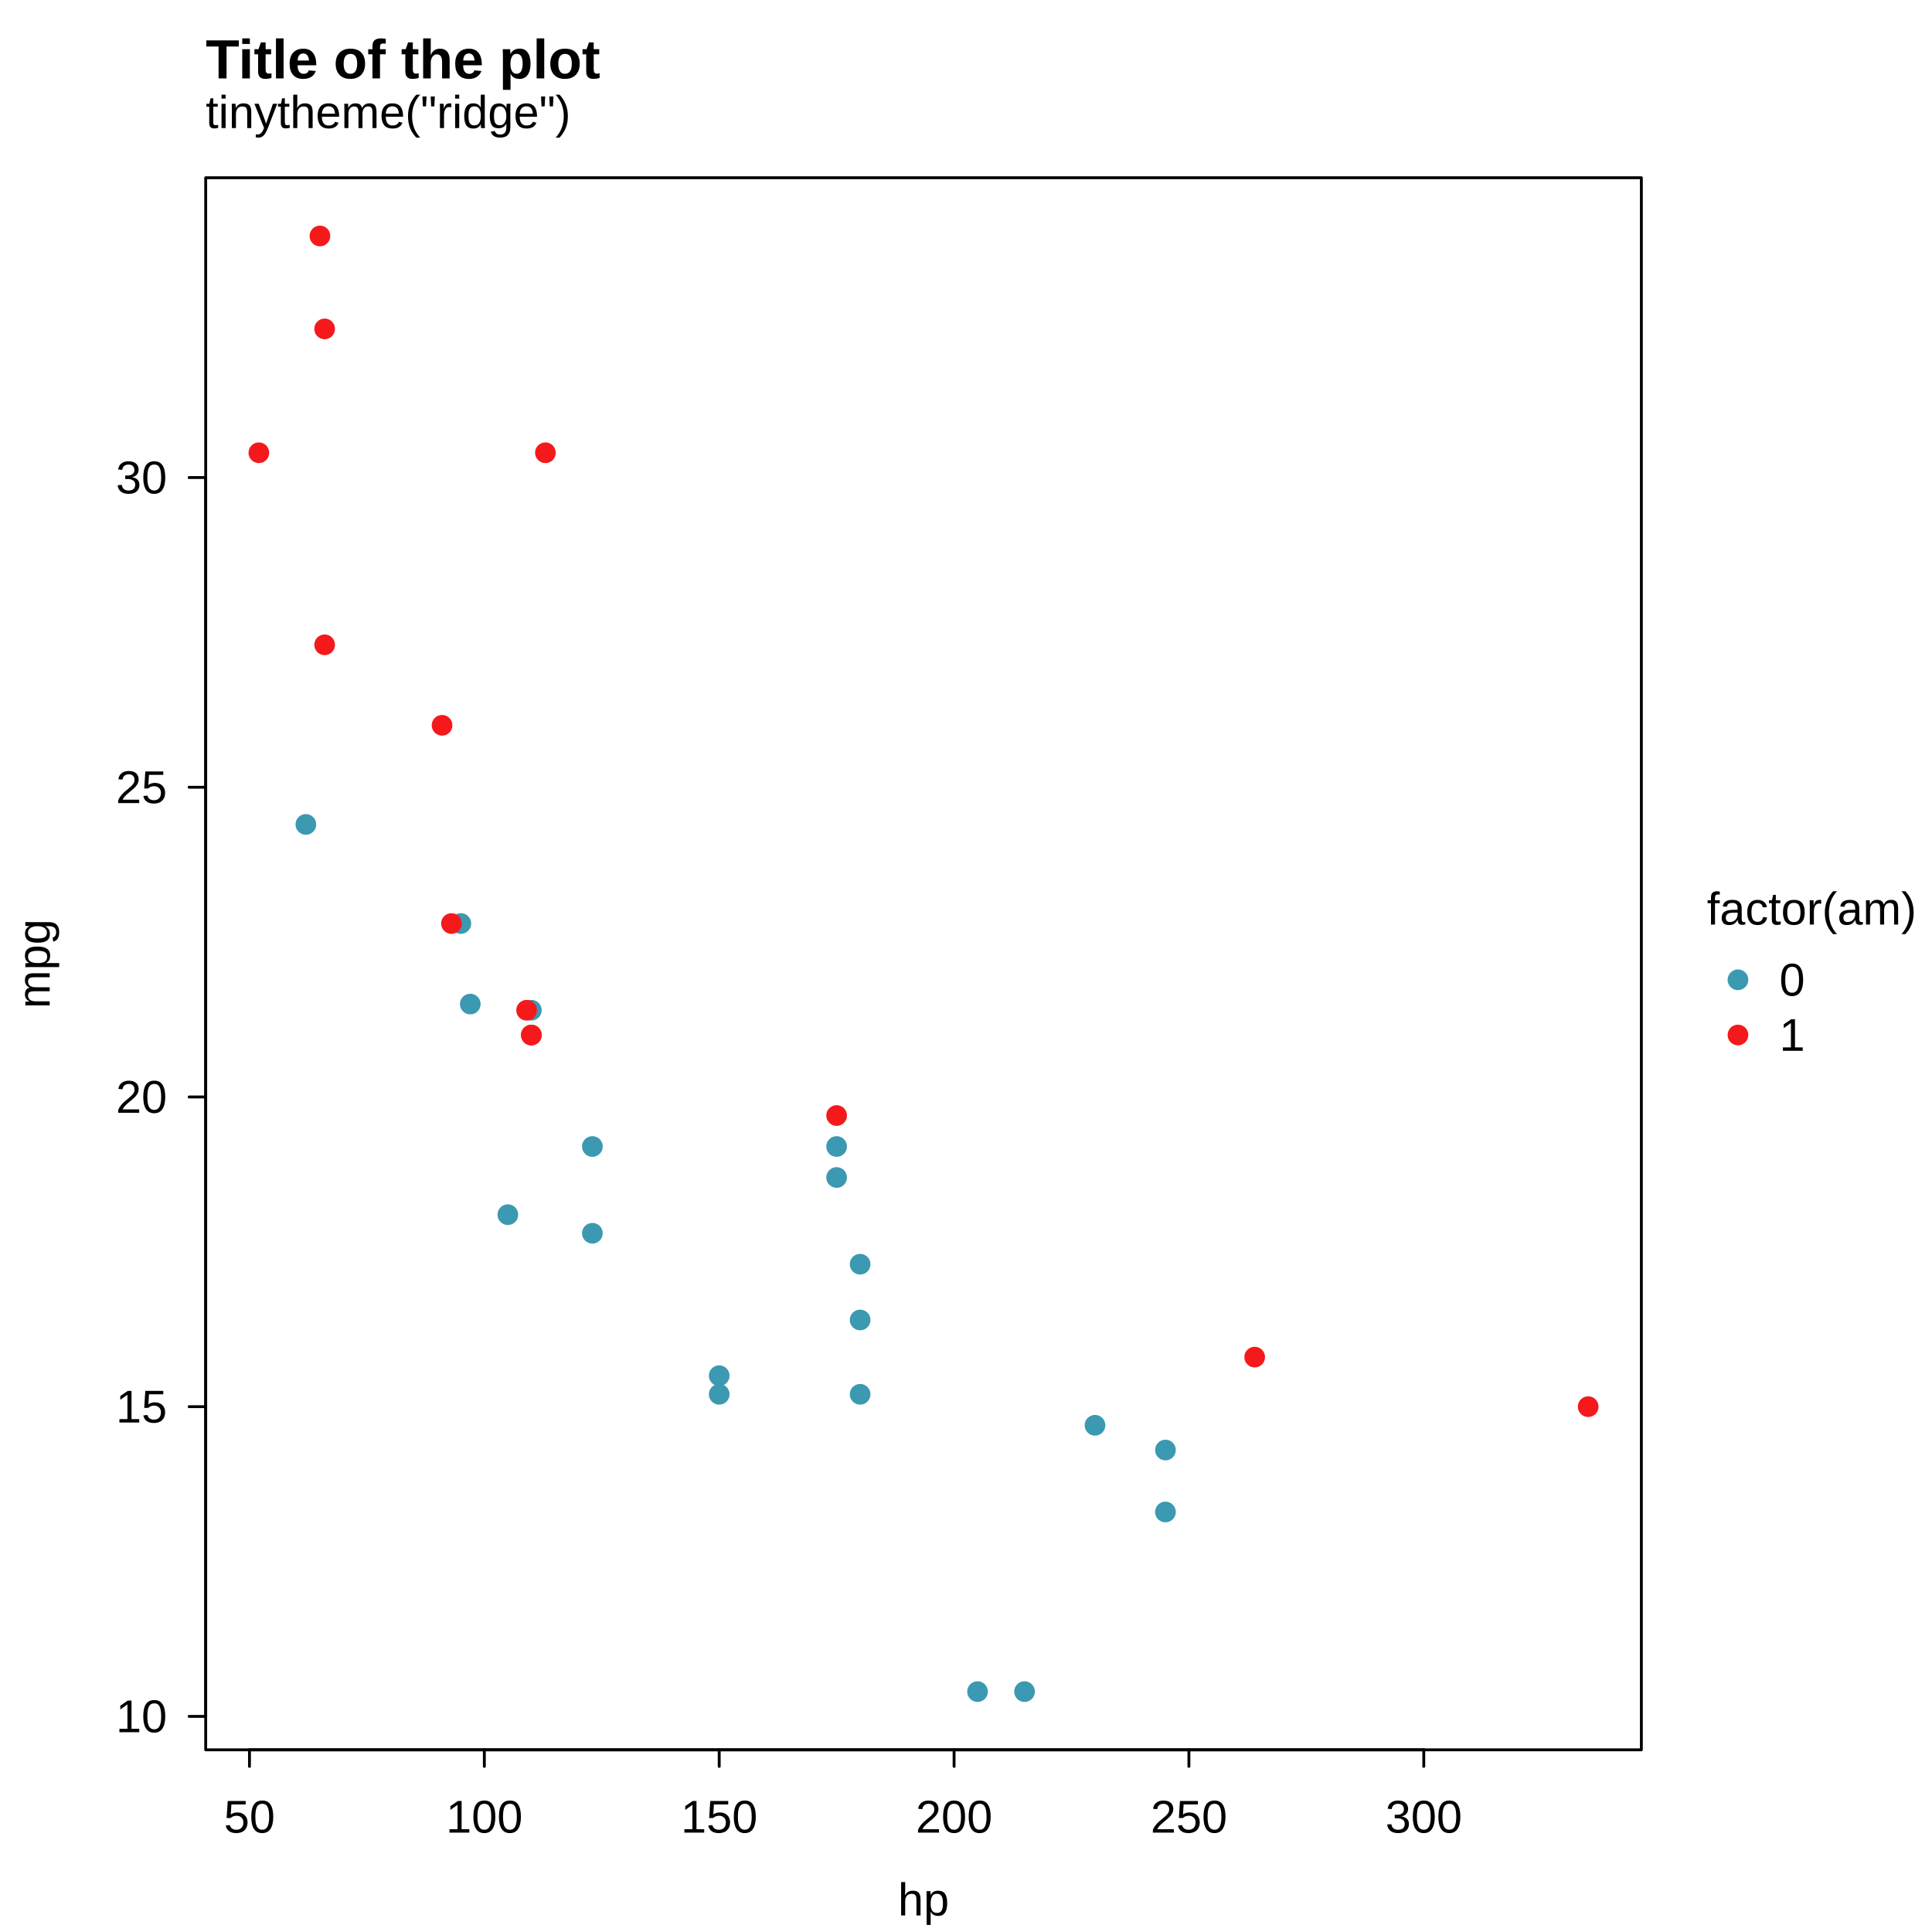
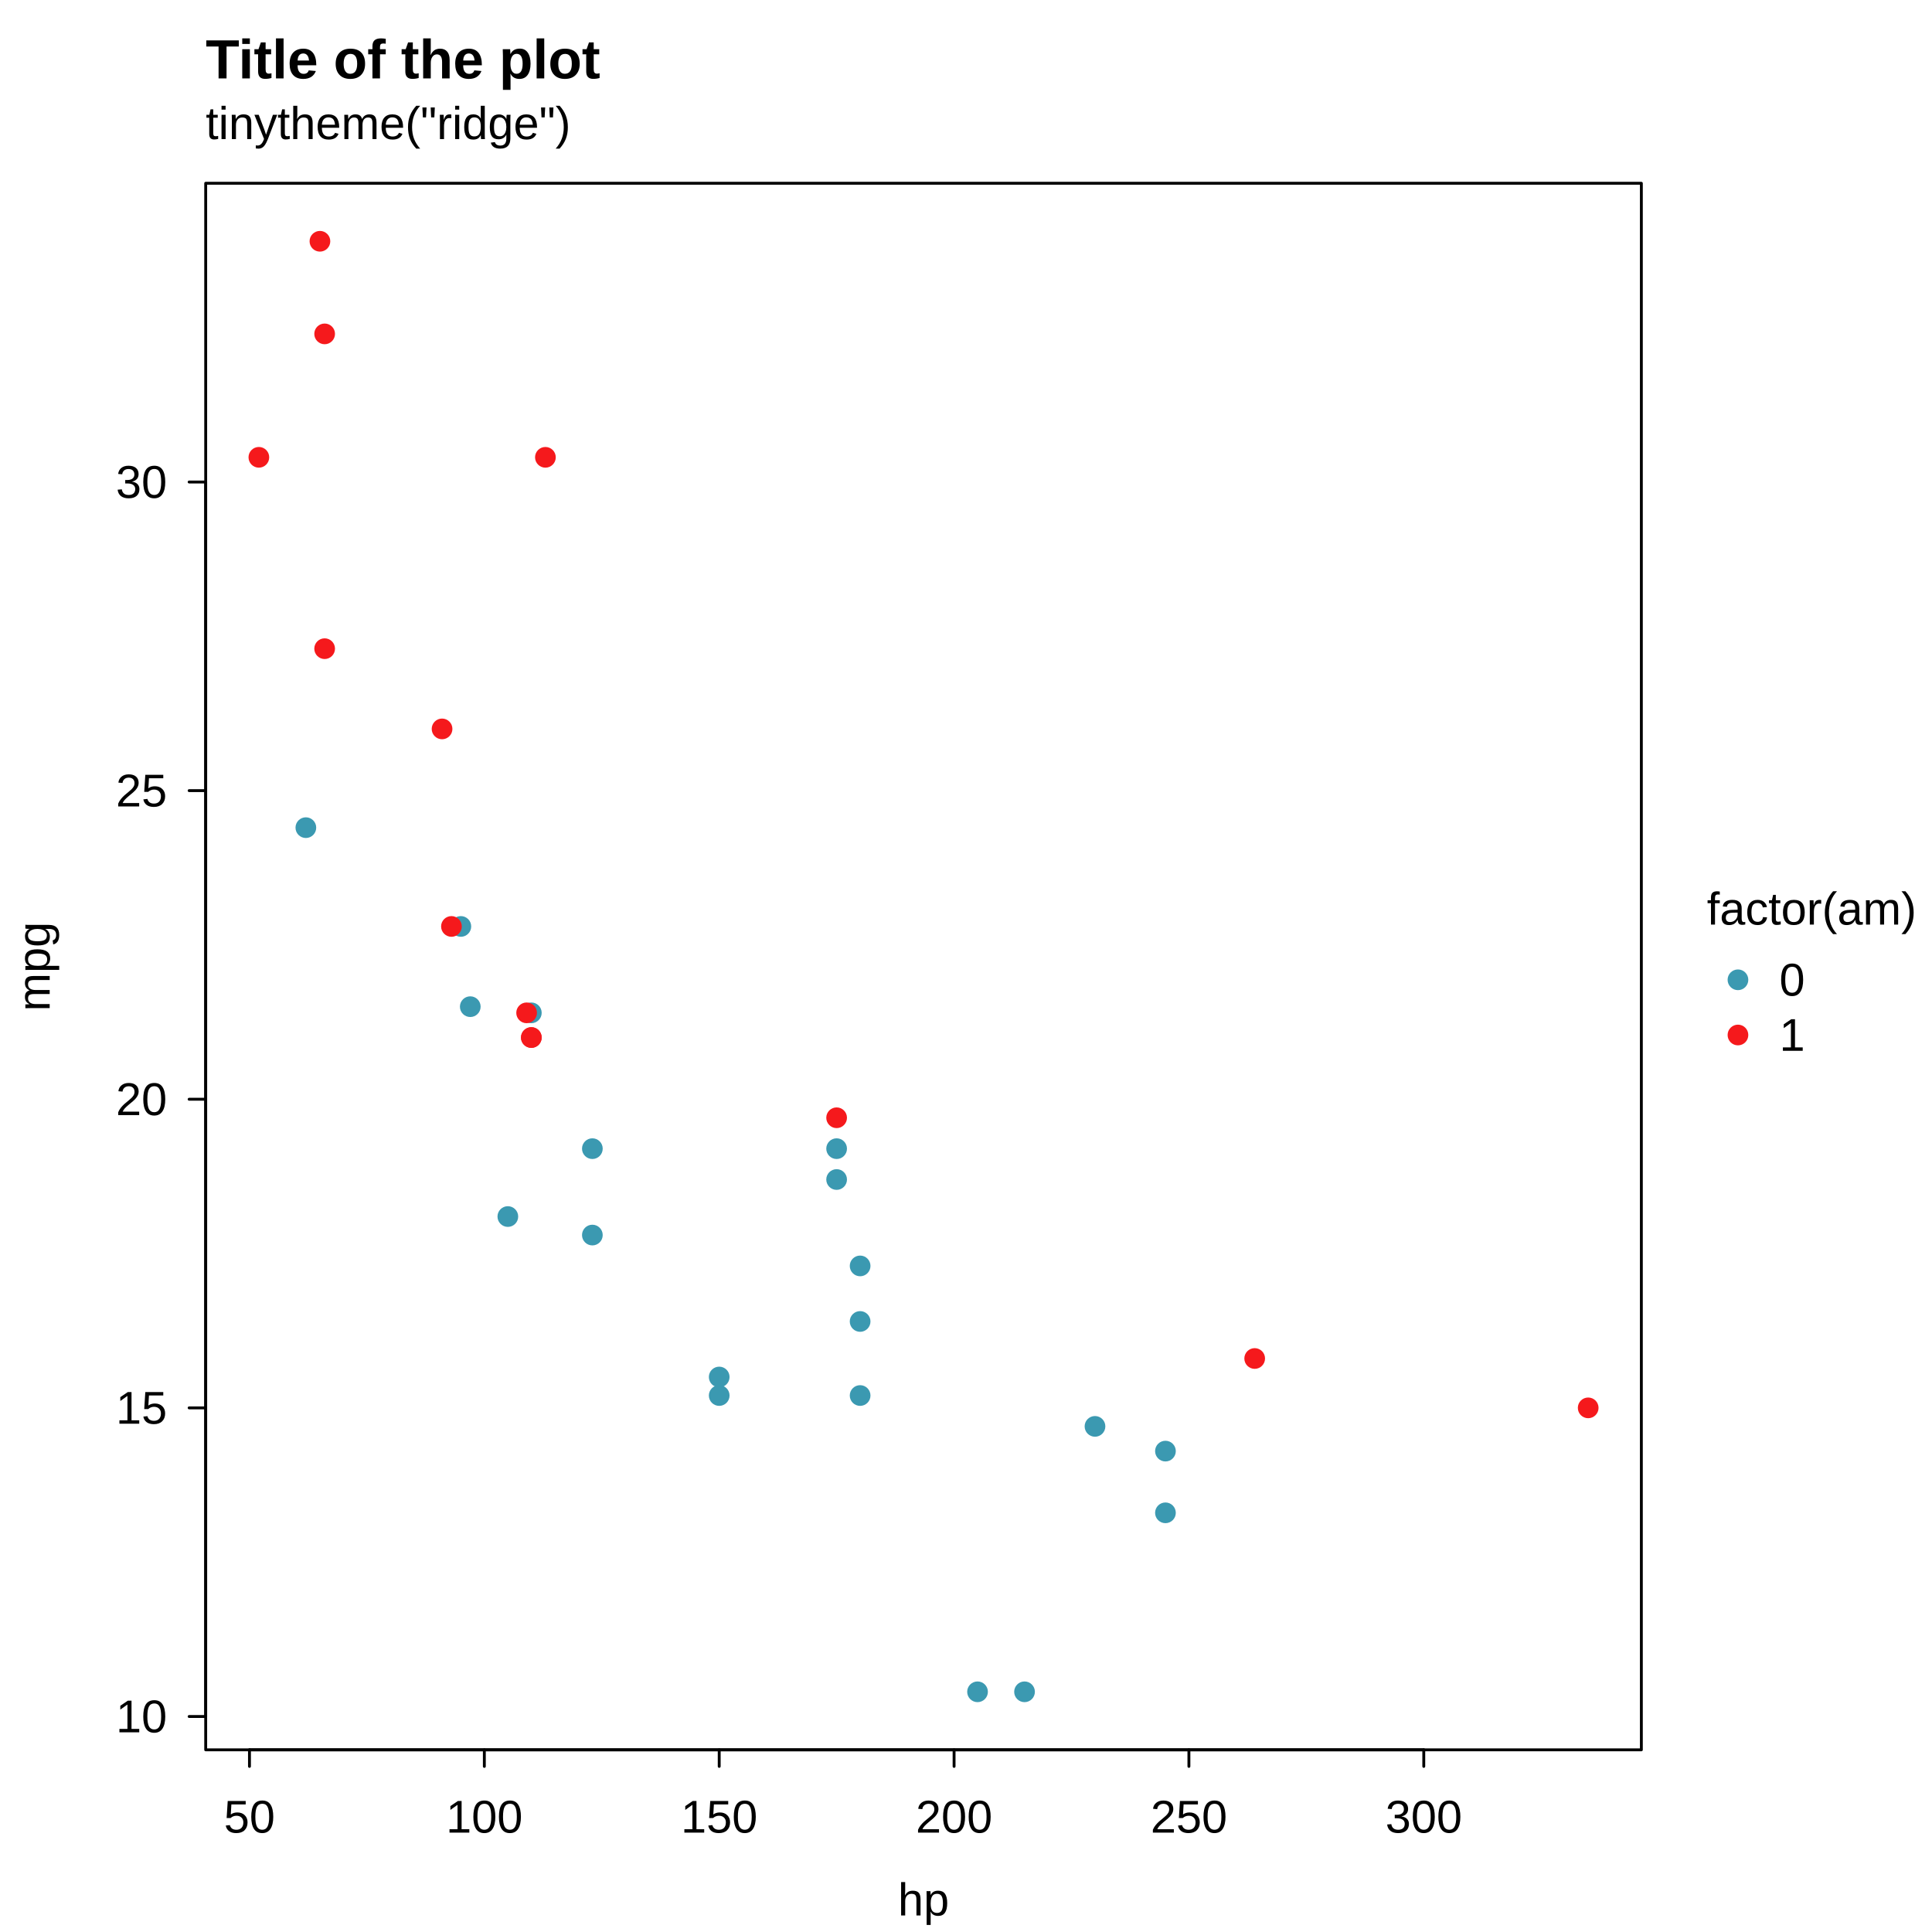
<svg xmlns="http://www.w3.org/2000/svg" width="504.00pt" height="504.00pt" viewBox="0 0 504.00 504.00">
  <g class="svglite">
    <defs>
      <style type="text/css">
    .svglite line, .svglite polyline, .svglite polygon, .svglite path, .svglite rect, .svglite circle {
      fill: none;
      stroke: #000000;
      stroke-linecap: round;
      stroke-linejoin: round;
      stroke-miterlimit: 10.00;
    }
    .svglite text {
      white-space: pre;
    }
    .svglite g.glyphgroup path {
      fill: inherit;
      stroke: none;
    }
  </style>
    </defs>
    <rect width="100%" height="100%" style="stroke: none; fill: #FFFFFF;" />
    <defs>
      <clipPath id="cpMC4wMHw1MDQuMDB8MC4wMHw1MDQuMDA=">
        <rect x="0.00" y="0.00" width="504.00" height="504.00" />
      </clipPath>
    </defs>
    <g clip-path="url(#cpMC4wMHw1MDQuMDB8MC4wMHw1MDQuMDA=)">
      <circle cx="453.38" cy="255.60" r="2.70" style="stroke-width: 0.75; stroke: none; fill: #3B99B1;" />
      <circle cx="453.38" cy="270.00" r="2.70" style="stroke-width: 0.75; stroke: none; fill: #F5191C;" />
      <text x="472.62" y="241.20" text-anchor="middle" style="font-size: 12.00px; font-family: &quot;Liberation Sans&quot;;" textLength="54.67px" lengthAdjust="spacingAndGlyphs">factor(am)</text>
      <text x="464.18" y="259.73" style="font-size: 12.00px; font-family: &quot;Liberation Sans&quot;;" textLength="6.67px" lengthAdjust="spacingAndGlyphs">0</text>
      <text x="464.18" y="274.13" style="font-size: 12.00px; font-family: &quot;Liberation Sans&quot;;" textLength="6.67px" lengthAdjust="spacingAndGlyphs">1</text>
-       <text x="53.66" y="33.41" style="font-size: 12.00px; font-family: &quot;Liberation Sans&quot;;" textLength="95.23px" lengthAdjust="spacingAndGlyphs">tinytheme("ridge")</text>
+       <text x="53.66" y="36.29" style="font-size: 12.00px; font-family: &quot;Liberation Sans&quot;;" textLength="95.23px" lengthAdjust="spacingAndGlyphs">tinytheme("ridge")</text>
    </g>
    <defs>
      <clipPath id="cpMC4wMHw0MjguMTh8MC4wMHw1MDQuMDA=">
        <rect x="0.00" y="0.00" width="428.18" height="504.00" />
      </clipPath>
    </defs>
    <g clip-path="url(#cpMC4wMHw0MjguMTh8MC4wMHw1MDQuMDA=)">
      <text x="53.66" y="20.45" style="font-size: 14.40px; font-weight: bold; font-family: &quot;Liberation Sans&quot;;" textLength="102.91px" lengthAdjust="spacingAndGlyphs">Title of the plot</text>
      <text x="240.92" y="499.68" text-anchor="middle" style="font-size: 12.00px; font-family: &quot;Liberation Sans&quot;;" textLength="13.34px" lengthAdjust="spacingAndGlyphs">hp</text>
-       <text transform="translate(12.96,251.42) rotate(-90)" text-anchor="middle" style="font-size: 12.00px; font-family: &quot;Liberation Sans&quot;;" textLength="23.34px" lengthAdjust="spacingAndGlyphs">mpg</text>
+       <text transform="translate(12.96,252.14) rotate(-90)" text-anchor="middle" style="font-size: 12.00px; font-family: &quot;Liberation Sans&quot;;" textLength="23.34px" lengthAdjust="spacingAndGlyphs">mpg</text>
    </g>
    <g clip-path="url(#cpMC4wMHw1MDQuMDB8MC4wMHw1MDQuMDA=)">
      <line x1="65.08" y1="456.48" x2="371.42" y2="456.48" style="stroke-width: 0.75;" />
      <line x1="65.08" y1="456.48" x2="65.08" y2="460.80" style="stroke-width: 0.75;" />
      <line x1="126.35" y1="456.48" x2="126.35" y2="460.80" style="stroke-width: 0.75;" />
      <line x1="187.62" y1="456.48" x2="187.62" y2="460.80" style="stroke-width: 0.75;" />
      <line x1="248.89" y1="456.48" x2="248.89" y2="460.80" style="stroke-width: 0.75;" />
      <line x1="310.15" y1="456.48" x2="310.15" y2="460.80" style="stroke-width: 0.75;" />
      <line x1="371.42" y1="456.48" x2="371.42" y2="460.80" style="stroke-width: 0.75;" />
      <text x="65.08" y="478.08" text-anchor="middle" style="font-size: 12.00px; font-family: &quot;Liberation Sans&quot;;" textLength="13.34px" lengthAdjust="spacingAndGlyphs">50</text>
      <text x="126.35" y="478.08" text-anchor="middle" style="font-size: 12.00px; font-family: &quot;Liberation Sans&quot;;" textLength="20.02px" lengthAdjust="spacingAndGlyphs">100</text>
      <text x="187.62" y="478.08" text-anchor="middle" style="font-size: 12.00px; font-family: &quot;Liberation Sans&quot;;" textLength="20.02px" lengthAdjust="spacingAndGlyphs">150</text>
      <text x="248.89" y="478.08" text-anchor="middle" style="font-size: 12.00px; font-family: &quot;Liberation Sans&quot;;" textLength="20.02px" lengthAdjust="spacingAndGlyphs">200</text>
      <text x="310.15" y="478.08" text-anchor="middle" style="font-size: 12.00px; font-family: &quot;Liberation Sans&quot;;" textLength="20.02px" lengthAdjust="spacingAndGlyphs">250</text>
      <text x="371.42" y="478.08" text-anchor="middle" style="font-size: 12.00px; font-family: &quot;Liberation Sans&quot;;" textLength="20.02px" lengthAdjust="spacingAndGlyphs">300</text>
-       <line x1="53.66" y1="447.75" x2="53.66" y2="124.58" style="stroke-width: 0.75;" />
-       <line x1="53.66" y1="447.75" x2="49.34" y2="447.75" style="stroke-width: 0.75;" />
-       <line x1="53.66" y1="366.96" x2="49.34" y2="366.96" style="stroke-width: 0.75;" />
-       <line x1="53.66" y1="286.17" x2="49.34" y2="286.17" style="stroke-width: 0.75;" />
-       <line x1="53.66" y1="205.37" x2="49.34" y2="205.37" style="stroke-width: 0.75;" />
-       <line x1="53.66" y1="124.58" x2="49.34" y2="124.58" style="stroke-width: 0.75;" />
-       <text x="43.58" y="451.88" text-anchor="end" style="font-size: 12.00px; font-family: &quot;Liberation Sans&quot;;" textLength="13.34px" lengthAdjust="spacingAndGlyphs">10</text>
-       <text x="43.58" y="371.09" text-anchor="end" style="font-size: 12.00px; font-family: &quot;Liberation Sans&quot;;" textLength="13.34px" lengthAdjust="spacingAndGlyphs">15</text>
-       <text x="43.58" y="290.29" text-anchor="end" style="font-size: 12.00px; font-family: &quot;Liberation Sans&quot;;" textLength="13.34px" lengthAdjust="spacingAndGlyphs">20</text>
-       <text x="43.58" y="209.50" text-anchor="end" style="font-size: 12.00px; font-family: &quot;Liberation Sans&quot;;" textLength="13.34px" lengthAdjust="spacingAndGlyphs">25</text>
-       <text x="43.58" y="128.71" text-anchor="end" style="font-size: 12.00px; font-family: &quot;Liberation Sans&quot;;" textLength="13.34px" lengthAdjust="spacingAndGlyphs">30</text>
-       <polygon points="53.66,456.48 428.18,456.48 428.18,46.37 53.66,46.37 " style="stroke-width: 0.75;" />
+       <line x1="53.66" y1="447.78" x2="53.66" y2="125.74" style="stroke-width: 0.75;" />
+       <line x1="53.66" y1="447.78" x2="49.34" y2="447.78" style="stroke-width: 0.75;" />
+       <line x1="53.66" y1="367.27" x2="49.34" y2="367.27" style="stroke-width: 0.75;" />
+       <line x1="53.66" y1="286.76" x2="49.34" y2="286.76" style="stroke-width: 0.75;" />
+       <line x1="53.66" y1="206.25" x2="49.34" y2="206.25" style="stroke-width: 0.75;" />
+       <line x1="53.66" y1="125.74" x2="49.34" y2="125.74" style="stroke-width: 0.75;" />
+       <text x="43.58" y="451.91" text-anchor="end" style="font-size: 12.00px; font-family: &quot;Liberation Sans&quot;;" textLength="13.34px" lengthAdjust="spacingAndGlyphs">10</text>
+       <text x="43.58" y="371.40" text-anchor="end" style="font-size: 12.00px; font-family: &quot;Liberation Sans&quot;;" textLength="13.34px" lengthAdjust="spacingAndGlyphs">15</text>
+       <text x="43.58" y="290.89" text-anchor="end" style="font-size: 12.00px; font-family: &quot;Liberation Sans&quot;;" textLength="13.34px" lengthAdjust="spacingAndGlyphs">20</text>
+       <text x="43.58" y="210.38" text-anchor="end" style="font-size: 12.00px; font-family: &quot;Liberation Sans&quot;;" textLength="13.34px" lengthAdjust="spacingAndGlyphs">25</text>
+       <text x="43.58" y="129.87" text-anchor="end" style="font-size: 12.00px; font-family: &quot;Liberation Sans&quot;;" textLength="13.34px" lengthAdjust="spacingAndGlyphs">30</text>
+       <polygon points="53.66,456.48 428.18,456.48 428.18,47.81 53.66,47.81 " style="stroke-width: 0.75;" />
    </g>
    <defs>
-       <clipPath id="cpNTMuNjZ8NDI4LjE4fDQ2LjM3fDQ1Ni40OA==">
-         <rect x="53.66" y="46.37" width="374.52" height="410.11" />
+       <clipPath id="cpNTMuNjZ8NDI4LjE4fDQ3LjgxfDQ1Ni40OA==">
+         <rect x="53.66" y="47.81" width="374.52" height="408.67" />
      </clipPath>
    </defs>
-     <g clip-path="url(#cpNTMuNjZ8NDI4LjE4fDQ2LjM3fDQ1Ni40OA==)">
-       <circle cx="138.61" cy="263.54" r="2.70" style="stroke-width: 0.75; stroke: none; fill: #3B99B1;" />
-       <circle cx="218.25" cy="307.17" r="2.70" style="stroke-width: 0.75; stroke: none; fill: #3B99B1;" />
-       <circle cx="132.48" cy="316.87" r="2.70" style="stroke-width: 0.75; stroke: none; fill: #3B99B1;" />
-       <circle cx="304.03" cy="378.27" r="2.70" style="stroke-width: 0.75; stroke: none; fill: #3B99B1;" />
-       <circle cx="79.79" cy="215.07" r="2.70" style="stroke-width: 0.75; stroke: none; fill: #3B99B1;" />
-       <circle cx="120.22" cy="240.92" r="2.70" style="stroke-width: 0.75; stroke: none; fill: #3B99B1;" />
-       <circle cx="154.53" cy="299.09" r="2.70" style="stroke-width: 0.75; stroke: none; fill: #3B99B1;" />
-       <circle cx="154.53" cy="321.72" r="2.70" style="stroke-width: 0.75; stroke: none; fill: #3B99B1;" />
-       <circle cx="224.38" cy="344.34" r="2.70" style="stroke-width: 0.75; stroke: none; fill: #3B99B1;" />
-       <circle cx="224.38" cy="329.79" r="2.70" style="stroke-width: 0.75; stroke: none; fill: #3B99B1;" />
-       <circle cx="224.38" cy="363.73" r="2.70" style="stroke-width: 0.75; stroke: none; fill: #3B99B1;" />
-       <circle cx="255.01" cy="441.29" r="2.70" style="stroke-width: 0.75; stroke: none; fill: #3B99B1;" />
-       <circle cx="267.27" cy="441.29" r="2.70" style="stroke-width: 0.75; stroke: none; fill: #3B99B1;" />
-       <circle cx="285.65" cy="371.81" r="2.70" style="stroke-width: 0.75; stroke: none; fill: #3B99B1;" />
-       <circle cx="122.68" cy="261.93" r="2.70" style="stroke-width: 0.75; stroke: none; fill: #3B99B1;" />
-       <circle cx="187.62" cy="358.88" r="2.70" style="stroke-width: 0.75; stroke: none; fill: #3B99B1;" />
-       <circle cx="187.62" cy="363.73" r="2.70" style="stroke-width: 0.75; stroke: none; fill: #3B99B1;" />
-       <circle cx="304.03" cy="394.43" r="2.70" style="stroke-width: 0.75; stroke: none; fill: #3B99B1;" />
-       <circle cx="218.25" cy="299.09" r="2.70" style="stroke-width: 0.75; stroke: none; fill: #3B99B1;" />
-       <circle cx="138.61" cy="270.01" r="2.70" style="stroke-width: 0.75; stroke: none; fill: #F5191C;" />
-       <circle cx="138.61" cy="270.01" r="2.70" style="stroke-width: 0.75; stroke: none; fill: #F5191C;" />
-       <circle cx="117.77" cy="240.92" r="2.70" style="stroke-width: 0.75; stroke: none; fill: #F5191C;" />
-       <circle cx="84.69" cy="85.80" r="2.70" style="stroke-width: 0.75; stroke: none; fill: #F5191C;" />
-       <circle cx="67.53" cy="118.11" r="2.70" style="stroke-width: 0.75; stroke: none; fill: #F5191C;" />
-       <circle cx="83.46" cy="61.56" r="2.70" style="stroke-width: 0.75; stroke: none; fill: #F5191C;" />
-       <circle cx="84.69" cy="168.21" r="2.70" style="stroke-width: 0.75; stroke: none; fill: #F5191C;" />
-       <circle cx="115.32" cy="189.21" r="2.70" style="stroke-width: 0.75; stroke: none; fill: #F5191C;" />
-       <circle cx="142.28" cy="118.11" r="2.70" style="stroke-width: 0.75; stroke: none; fill: #F5191C;" />
-       <circle cx="327.31" cy="354.03" r="2.70" style="stroke-width: 0.75; stroke: none; fill: #F5191C;" />
-       <circle cx="218.25" cy="291.01" r="2.70" style="stroke-width: 0.75; stroke: none; fill: #F5191C;" />
-       <circle cx="414.31" cy="366.96" r="2.70" style="stroke-width: 0.75; stroke: none; fill: #F5191C;" />
-       <circle cx="137.38" cy="263.54" r="2.70" style="stroke-width: 0.75; stroke: none; fill: #F5191C;" />
+     <g clip-path="url(#cpNTMuNjZ8NDI4LjE4fDQ3LjgxfDQ1Ni40OA==)">
+       <circle cx="138.61" cy="264.22" r="2.70" style="stroke-width: 0.75; stroke: none; fill: #3B99B1;" />
+       <circle cx="218.25" cy="307.70" r="2.70" style="stroke-width: 0.75; stroke: none; fill: #3B99B1;" />
+       <circle cx="132.48" cy="317.36" r="2.70" style="stroke-width: 0.75; stroke: none; fill: #3B99B1;" />
+       <circle cx="304.03" cy="378.55" r="2.70" style="stroke-width: 0.75; stroke: none; fill: #3B99B1;" />
+       <circle cx="79.79" cy="215.91" r="2.70" style="stroke-width: 0.75; stroke: none; fill: #3B99B1;" />
+       <circle cx="120.22" cy="241.68" r="2.70" style="stroke-width: 0.75; stroke: none; fill: #3B99B1;" />
+       <circle cx="154.53" cy="299.65" r="2.70" style="stroke-width: 0.75; stroke: none; fill: #3B99B1;" />
+       <circle cx="154.53" cy="322.19" r="2.70" style="stroke-width: 0.75; stroke: none; fill: #3B99B1;" />
+       <circle cx="224.38" cy="344.73" r="2.70" style="stroke-width: 0.75; stroke: none; fill: #3B99B1;" />
+       <circle cx="224.38" cy="330.24" r="2.70" style="stroke-width: 0.75; stroke: none; fill: #3B99B1;" />
+       <circle cx="224.38" cy="364.05" r="2.70" style="stroke-width: 0.75; stroke: none; fill: #3B99B1;" />
+       <circle cx="255.01" cy="441.34" r="2.70" style="stroke-width: 0.75; stroke: none; fill: #3B99B1;" />
+       <circle cx="267.27" cy="441.34" r="2.70" style="stroke-width: 0.75; stroke: none; fill: #3B99B1;" />
+       <circle cx="285.65" cy="372.10" r="2.70" style="stroke-width: 0.75; stroke: none; fill: #3B99B1;" />
+       <circle cx="122.68" cy="262.61" r="2.70" style="stroke-width: 0.75; stroke: none; fill: #3B99B1;" />
+       <circle cx="187.62" cy="359.22" r="2.70" style="stroke-width: 0.75; stroke: none; fill: #3B99B1;" />
+       <circle cx="187.62" cy="364.05" r="2.70" style="stroke-width: 0.75; stroke: none; fill: #3B99B1;" />
+       <circle cx="304.03" cy="394.65" r="2.70" style="stroke-width: 0.75; stroke: none; fill: #3B99B1;" />
+       <circle cx="218.25" cy="299.65" r="2.70" style="stroke-width: 0.75; stroke: none; fill: #3B99B1;" />
+       <circle cx="138.61" cy="270.66" r="2.70" style="stroke-width: 0.75; stroke: none; fill: #F5191C;" />
+       <circle cx="138.61" cy="270.66" r="2.70" style="stroke-width: 0.75; stroke: none; fill: #F5191C;" />
+       <circle cx="117.77" cy="241.68" r="2.70" style="stroke-width: 0.75; stroke: none; fill: #F5191C;" />
+       <circle cx="84.69" cy="87.10" r="2.70" style="stroke-width: 0.75; stroke: none; fill: #F5191C;" />
+       <circle cx="67.53" cy="119.30" r="2.70" style="stroke-width: 0.75; stroke: none; fill: #F5191C;" />
+       <circle cx="83.46" cy="62.94" r="2.70" style="stroke-width: 0.75; stroke: none; fill: #F5191C;" />
+       <circle cx="84.69" cy="169.22" r="2.70" style="stroke-width: 0.75; stroke: none; fill: #F5191C;" />
+       <circle cx="115.32" cy="190.15" r="2.70" style="stroke-width: 0.75; stroke: none; fill: #F5191C;" />
+       <circle cx="142.28" cy="119.30" r="2.70" style="stroke-width: 0.75; stroke: none; fill: #F5191C;" />
+       <circle cx="327.31" cy="354.39" r="2.70" style="stroke-width: 0.75; stroke: none; fill: #F5191C;" />
+       <circle cx="218.25" cy="291.59" r="2.70" style="stroke-width: 0.75; stroke: none; fill: #F5191C;" />
+       <circle cx="414.31" cy="367.27" r="2.70" style="stroke-width: 0.75; stroke: none; fill: #F5191C;" />
+       <circle cx="137.38" cy="264.22" r="2.70" style="stroke-width: 0.75; stroke: none; fill: #F5191C;" />
    </g>
  </g>
</svg>
